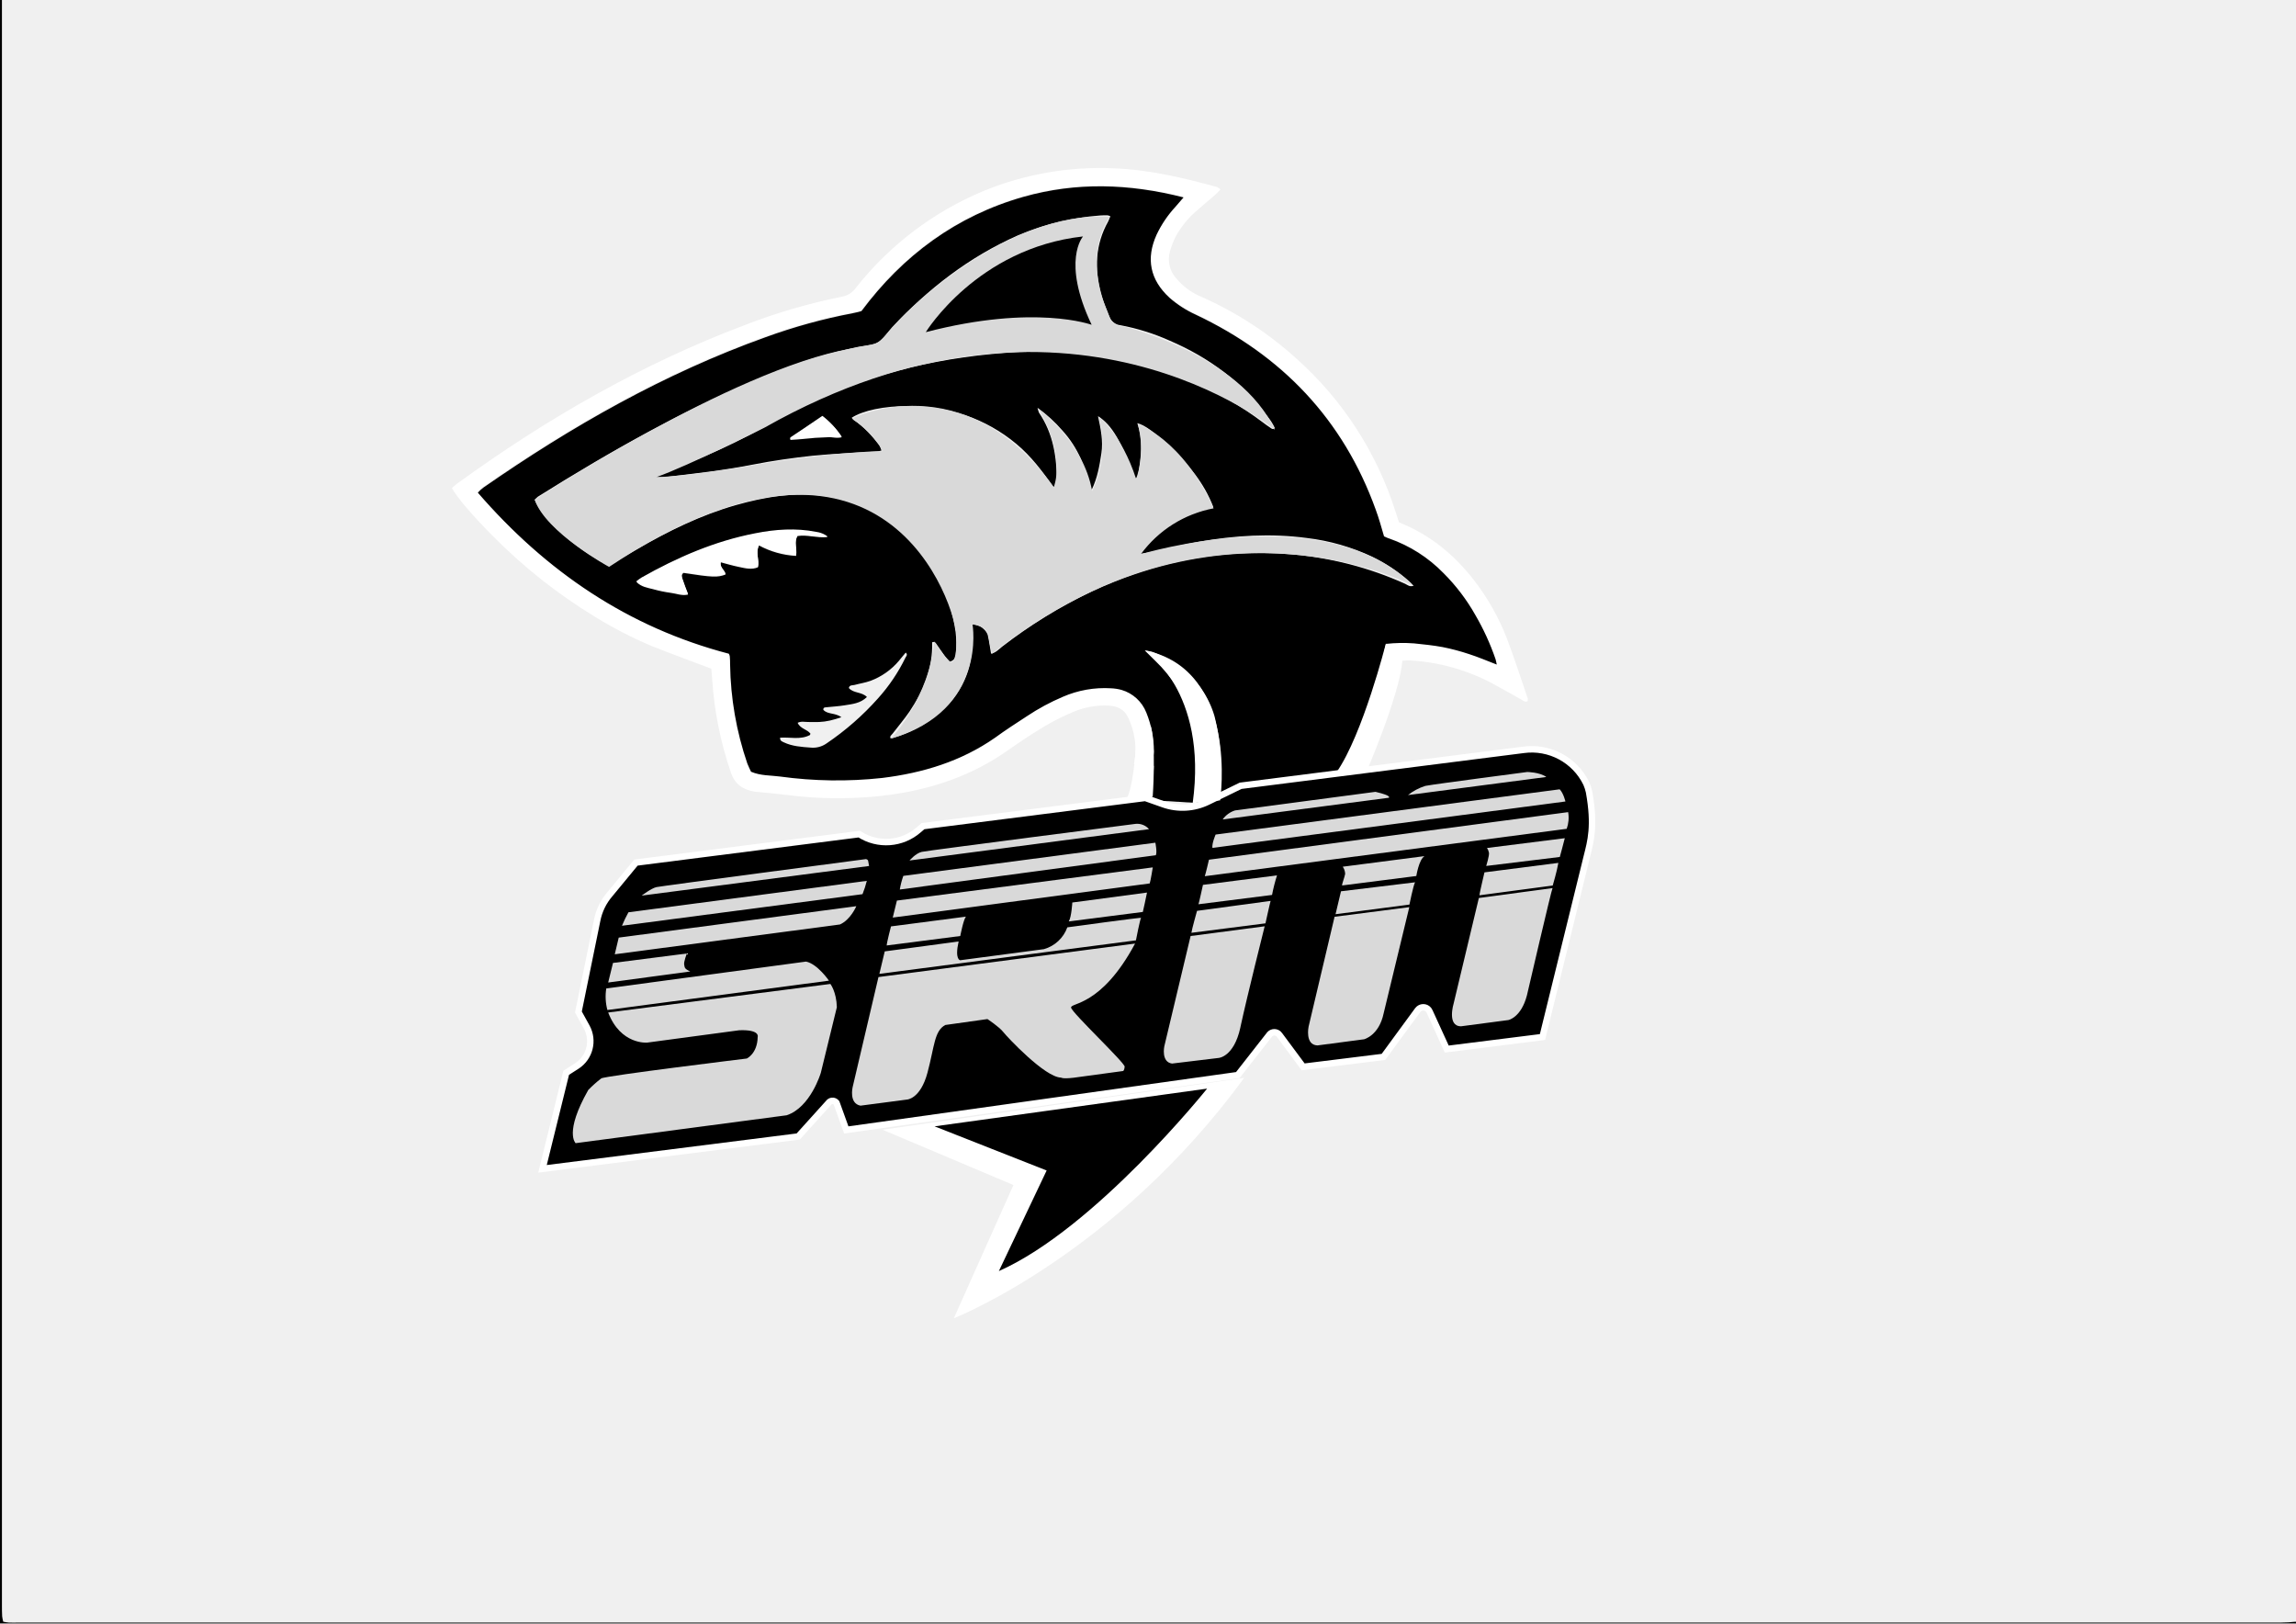
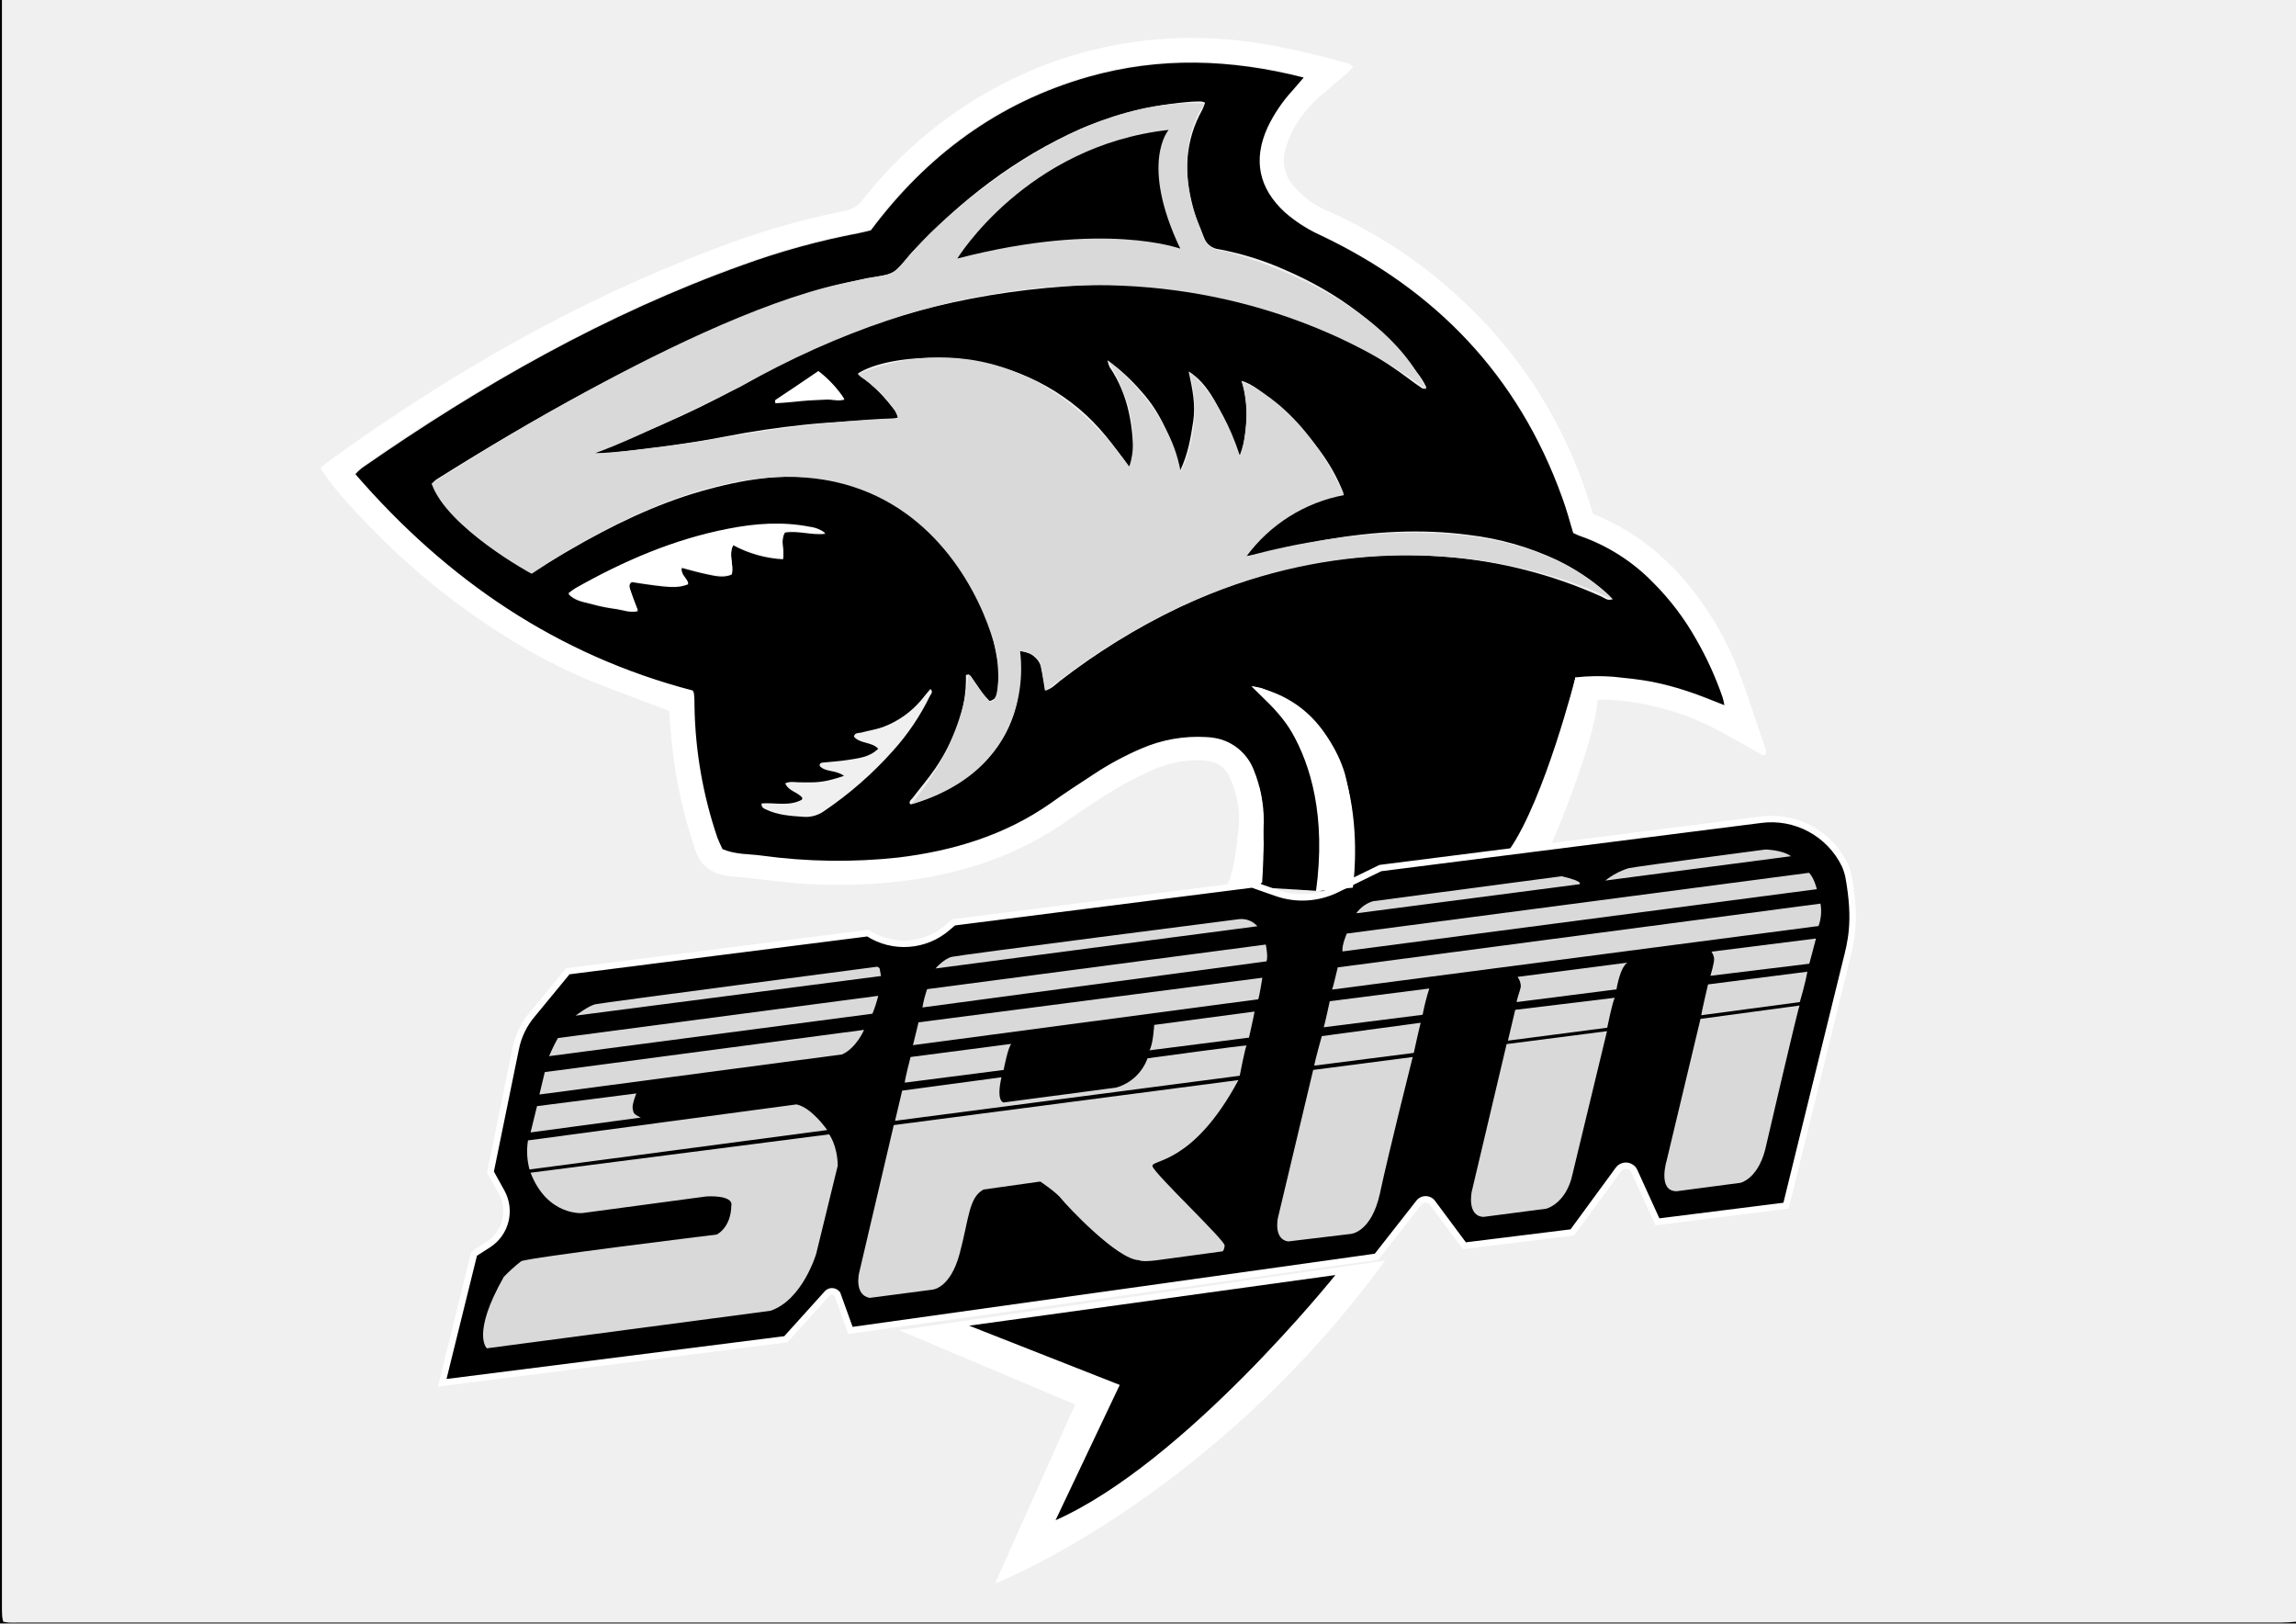
<svg xmlns="http://www.w3.org/2000/svg" id="图层_1" data-name="图层 1" viewBox="0 0 1065.84 753.54">
  <defs>
    <style>.cls-1{fill:#fff;}.cls-2{fill:none;}.cls-3{fill:#d9d9d9;}.cls-4{stroke:#fff;stroke-miterlimit:10;stroke-width:3px;}</style>
  </defs>
  <g id="背景填充">
-     <polygon points="535.59 355.78 534.62 371.41 556.65 372.75 555.75 349.08 535.59 355.78" />
-     <polygon points="565.5 345.81 565.13 370.52 623.55 359.13 631.07 341.86 565.5 345.81" />
+     <polygon points="586.6 390.9 585.3 411.9 614.9 413.7 613.7 381.9 586.6 390.9" />
+     <polygon points="626.8 377.5 626.3 410.7 704.8 395.4 714.9 372.2 626.8 377.5" />
  </g>
-   <path d="M-196.32-74.27v745c0,1.7,0,3.4.1,5.2a18.43,18.43,0,0,0,.5,2.5,23.36,23.36,0,0,0,2.6.4c1.6.1,3.1,0,4.7,0H861.78c2.3,0,4.6-.2,6.8-.4,0,.3.1.7,0,.8s-.5,0-.8,0h-1065V-74.27Z" transform="translate(197.22 74.27)" />
-   <path class="cls-1" d="M329.21,280.47a34.23,34.23,0,0,0-2.75-21.73c-1.64-3.73-5-5.29-9-5.51a37.26,37.26,0,0,0-15.85,2.68,104.27,104.27,0,0,0-13.92,6.92c-5.73,3.42-11.31,7.14-16.82,11-16.59,11.76-35.2,18.16-55.29,20.84a184.24,184.24,0,0,1-47.85,0c-4.1-.52-8.11-.89-12.21-1.26-.89-.08-1.86-.15-2.75-.3-5.36-1-9-3.57-10.79-9.08a166.49,166.49,0,0,1-8.56-42.5c-.08-1.86-.3-3.64-.45-5.43-9.37-3.57-18.68-6.92-27.76-10.57A193.11,193.11,0,0,1,78.49,211.7a247.3,247.3,0,0,1-24.26-16.89,249.2,249.2,0,0,1-22.48-20.1c-9.6-9.6-16.74-18-19.2-22.47,1-.74,1.86-1.71,2.9-2.38,41.31-29.92,85.14-55.15,133-73.23a275.12,275.12,0,0,1,45.47-13.25,10,10,0,0,0,6.25-4.17,147.87,147.87,0,0,1,59.47-44.95,142.48,142.48,0,0,1,60-10.41c16.52.59,32.37,4.39,48.15,8.7a5.91,5.91,0,0,1,1.56,1.12c-1,1-1.78,1.93-2.75,2.75-2.68,2.31-5.43,4.54-8,6.85a42.58,42.58,0,0,0-9.9,12,35.62,35.62,0,0,0-2.83,7.22A13.26,13.26,0,0,0,348.86,55a30.44,30.44,0,0,0,11.61,8.49A164.78,164.78,0,0,1,404.3,91.89a159.91,159.91,0,0,1,46.44,71.74c.44,1.41.89,2.82,1.49,4.54,14.36,5.73,25.6,15,34.75,26.79a108,108,0,0,1,15.33,27.09c3.5,9.22,6.48,18.6,9.68,27.9a3.18,3.18,0,0,1-.08,1.19c-1.12.67-2-.22-2.83-.67-4.54-2.53-9.08-5.13-13.62-7.59a92.83,92.83,0,0,0-38.4-10.64c-1.11,0-2.23.08-3.35.15-1.48,5.81-2.75,11.39-4.39,16.89-1.63,5.29-5.43,15.19-7.44,21m-84.39,2A56,56,0,0,0,355,257.47a62.32,62.32,0,0,0-16-25.15l-5.06-5a27.14,27.14,0,0,1,3.57.67,58.06,58.06,0,0,1,13.1,7.29,42.77,42.77,0,0,1,15.78,22.33,43.21,43.21,0,0,1,1.79,13.77m77-43.91c.22-1.12.45-2.23.74-3.28a76.65,76.65,0,0,1,13-.22,130.58,130.58,0,0,1,13.24,1.71A100.84,100.84,0,0,1,484.6,229c4.17,1.26,8.18,3.05,12.8,4.83-.3-1.26-.37-1.93-.6-2.6A117.67,117.67,0,0,0,487.58,211a89.88,89.88,0,0,0-14.81-19.5,65.67,65.67,0,0,0-25.16-16.08,21.36,21.36,0,0,1-2.38-1c-1.26-4.31-2.53-8.41-3.87-12.43C426.25,120,397.75,90.4,357.79,71.42a49.59,49.59,0,0,1-12.13-7.81c-9.08-8.34-11.09-18.16-6-29.33a50.09,50.09,0,0,1,8.71-12.87c1-1.19,2.15-2.46,3.79-4.39-25.38-6.48-49.86-7.15-74.2-.3-31.4,8.86-56.18,27.31-75.46,53.06-1.56.37-2.83.75-4.09,1A262.84,262.84,0,0,0,158,81.84c-47.11,16.89-90.12,41.38-131,69.8-.89.75-1.79,1.57-2.61,2.39,31.71,36.54,69.81,62.51,116.55,74.71a3.35,3.35,0,0,1,.44,1.19c.08,1.27.15,2.61.15,3.87a148.08,148.08,0,0,0,8,45.92c.52,1.27,1,2.53,1.71,3.8,4.54,1.93,9.08,1.63,13.47,2.23a186.51,186.51,0,0,0,47.33.67c18.9-2.31,36.69-7.67,52.47-18.68,4.91-3.42,9.82-6.7,14.81-9.9A93,93,0,0,1,296,248.76a48.72,48.72,0,0,1,22.32-3.94,26.93,26.93,0,0,1,4.92.74,17.48,17.48,0,0,1,11.53,10.72,46.17,46.17,0,0,1,3.5,17.93m-146.91,32,121.83,77.84" transform="translate(197.22 74.27)" />
-   <path id="需改" d="M338.59,281.81c-1.27-2-.15-5.51-.15-7.37a47.5,47.5,0,0,0-3.5-17.94,17.73,17.73,0,0,0-11.54-10.56,22.46,22.46,0,0,0-4.91-.75,48.6,48.6,0,0,0-22.32,3.95,102,102,0,0,0-16.67,9c-5,3.27-10,6.47-14.81,10-15.78,11-33.57,16.37-52.47,18.68a193.73,193.73,0,0,1-47.33-.67c-4.39-.59-8.93-.3-13.47-2.23-.6-1.27-1.19-2.53-1.71-3.8a148.65,148.65,0,0,1-8-45.91,35.66,35.66,0,0,0-.14-3.87,3.42,3.42,0,0,0-.45-1.19C94.34,216.91,56.24,190.94,24.61,154.4a15.76,15.76,0,0,1,2.6-2.38c40.93-28.43,83.95-52.92,131.06-69.81A259.22,259.22,0,0,1,198.6,71.12c1.27-.22,2.53-.59,4.09-1,19.2-25.75,44-44.2,75.32-53.06,24.33-6.84,48.82-6.17,74.19.3-1.63,1.94-2.67,3.13-3.79,4.39a51.64,51.64,0,0,0-8.71,12.88c-5.06,11.16-3.05,21,6,29.32a49.78,49.78,0,0,0,12.13,7.81c40,18.9,68.47,48.6,83.57,90.5,1.49,4,2.61,8.11,3.87,12.42.75.3,1.49.75,2.39,1a65.12,65.12,0,0,1,25.22,16.07,89.73,89.73,0,0,1,14.81,19.5A114.5,114.5,0,0,1,497,231.57c.23.67.3,1.27.6,2.61-4.62-1.79-8.63-3.5-12.8-4.84a100.84,100.84,0,0,0-12.36-3.28c-4.39-.81-8.85-1.26-13.24-1.71a70.05,70.05,0,0,0-13,.23,27,27,0,0,0-.74,3.27c-1.27,12.88-13,41-18.46,52.77m-55-.6c-1.86.37-2.61.07-2.53-1.27a96.81,96.81,0,0,0-2.91-20.68,42.91,42.91,0,0,0-15.7-22.48,52.46,52.46,0,0,0-13.1-7.29,29.86,29.86,0,0,0-3.57-.67l5.06,5a62.53,62.53,0,0,1,16,25.16,55.05,55.05,0,0,1,2.46,14.81c.07,1.63-.15,6.7-.3,8.56M85.48,188.41c4.47-2.68,8.71-5.36,13.1-7.82,14.51-8.41,29.55-15.77,45.69-20.39C158,156.33,171.81,154,186.1,156c14.88,2.08,27.76,8.11,38.33,18.75a79,79,0,0,1,21.95,44.21,49.68,49.68,0,0,1,.15,10,3.58,3.58,0,0,1-2.9,3.87c-.67-.74-1.42-1.49-2.09-2.3-1.26-1.79-2.53-3.73-3.79-5.51-.52-.67-.82-1.71-2.24-1.19.3,12-4,22.47-10.56,32.22-2.39,3.5-5.21,6.77-7.82,10.2-.52.67-1.49,1.19-.89,2.23a56.94,56.94,0,0,0,24.11-13.25,40.85,40.85,0,0,0,13.1-24,103.74,103.74,0,0,0,.52-11.68c0-1.27.07-2.46.15-4.1a13.15,13.15,0,0,1,3,.75,6.81,6.81,0,0,1,2.3,1.49,6.63,6.63,0,0,1,1.86,2.67c.67,2.83,1.05,5.66,1.57,8.79,2.15-.45,3.57-2,5.13-3.28a230.26,230.26,0,0,1,41.23-25.45c29.32-14,60.21-20.09,92.65-17.41a160.69,160.69,0,0,1,53.21,13.69c1.12.52,2.09,1.56,3.87.89a24.56,24.56,0,0,0-2.45-2.45,75.2,75.2,0,0,0-16.67-11,98.61,98.61,0,0,0-30.44-8.71c-16.74-2.23-33.41-1.19-50,1.72-7.67,1.41-15.26,3.27-22.85,4.91-1.19.22-2.38.37-4.54.74,1.57-2.08,2.46-3.42,3.57-4.61a55,55,0,0,1,24.86-15.41L366,161c-4.31-11.16-11.53-19.79-19.79-27.61-7.52-7.14-12.06-10.42-15.48-11.24,2.83,8,1.71,15.86.44,23.74-.14.82-.22,1.86-1.56,1.86-6.18-17.11-10.72-24.85-17.12-28.87,1.27,5.88,2.46,11.46,1.57,17.27s-1.79,11.31-4.54,17c-1.79-5.21-3.2-10-5.06-14.59a48.62,48.62,0,0,0-8.49-13A67.21,67.21,0,0,0,284.41,115a12.61,12.61,0,0,0,.67,2.23c6.7,9.83,8.33,20.91,8.26,32.45,0,.89.07,1.93-1.64,2.08-4.91-7.22-10.27-14.29-17.12-20a74.58,74.58,0,0,0-23.66-13.32,83.73,83.73,0,0,0-26.35-4.24c-11.23-.07-21.35,2.08-26.42,5.43a4.91,4.91,0,0,0,1,1.12c4.76,3,8.41,7.29,11.83,11.68a9.68,9.68,0,0,1,1,2.39,9.66,9.66,0,0,1-2,.44c-10.05.67-20.1,1-30.07,2-9.23,1-18.45,2.31-27.53,4.09-13.55,2.68-27.17,4.17-40.86,5.81-1.49.07-2.9.07-4.39,0,.3-1.56,1.49-1.49,2.23-1.71a309.85,309.85,0,0,0,54.18-24.86c4-2.31,8-4.61,12.28-6.62,31.78-15.26,65.41-23.15,100.54-24.86a189.75,189.75,0,0,1,49.34,4.24c23,5,44.21,14.07,63.11,28.28,1.19.9,2.38,1.79,3.65,2.61.52.37,1.11,1,2.15.22a25.8,25.8,0,0,0-3.49-5.51C379.37,103,364,91.66,345.8,83.85A101.51,101.51,0,0,0,323,76.7a6.18,6.18,0,0,1-5.29-4.24c-1.26-3.5-2.9-6.85-3.87-10.42-3.05-11.53-2.6-22.84,3.35-33.49a13.78,13.78,0,0,0,1-2.53,8.94,8.94,0,0,0-1.26-.37c-1.12,0-2.24,0-3.35.08A120.72,120.72,0,0,0,275.25,35c-22.62,10-41.6,24.78-58.34,42.64C214.75,80,213,83,210.43,84.52s-6,1.56-9.08,2.16a224.56,224.56,0,0,0-42,13.09c-37.51,15.33-72.63,35-106.87,56.49A13.18,13.18,0,0,0,51,157.67C54.9,167.12,69.33,180,85.48,188.41ZM187,175a10.77,10.77,0,0,0-5.36-2.08c-9.45-1.86-18.9-1.19-28.28.67-18.82,3.65-36.16,11.16-52.76,20.54a25.66,25.66,0,0,0-2.38,1.71c2.23,2.31,5.06,2.68,7.66,3.35a62,62,0,0,0,8.19,1.71c2.6.3,5.21,1.49,8.11.82-1-2.61-1.86-4.76-2.6-7.07-.3-1-.75-2.16.52-3,13.47,2.09,15.78,2.16,19.5.75-.45-1.94-2.83-3.05-2.24-5.66,2.83.75,5.59,1.56,8.49,2.16s5.8,1.41,8.78.15c.82-3.28-1.27-6.7.52-10.12a40.77,40.77,0,0,0,17.19,4.83c.52-3.2-1.12-6.25.67-9.22C177.54,173.82,182.08,175.53,187,175Zm-22.1,93.1c-.08,1.57,1,1.79,1.71,2.16,3.87,1.86,8.26,2.16,12.5,2.46a10.89,10.89,0,0,0,7.37-1.94,127.82,127.82,0,0,0,23.89-20.91A81.45,81.45,0,0,0,223.09,231c.29-.6,1.26-1.42.14-2.38-1.11,1.26-2.15,2.6-3.2,3.87a31.84,31.84,0,0,1-13.09,9.22c-2.46.9-5.06,1.27-7.52,1.94-.89.22-2.31-.08-2.6,1.41,2.15,2.53,6,1.71,8.4,4.17-3.05,3-6.77,3.27-10.41,3.87-2.76.45-5.51.59-8.34.89-.59.08-1.56-.07-1.49,1.19,2,2.24,5.44,1.27,8.41,3.43a54.16,54.16,0,0,1-5.36,1.56,28.29,28.29,0,0,1-5,.67c-1.71.07-3.35,0-5.06,0s-3.2-.45-4.91.37c1.26,2.83,4.46,3,5.95,5.06-.15.23-.15.52-.22.6-4.47,2.38-9.31.89-13.92,1.26Zm19.72-149.06c-5,3.35-9.9,6.7-14.81,10-.07.08,0,.37-.15.89,2-.14,3.87-.22,5.88-.44s3.72-.37,5.58-.52,4.1-.15,6.11-.3,3.86.67,6.32,0a37.69,37.69,0,0,0-8.93-9.6Z" transform="translate(197.22 74.27)" />
-   <path class="cls-1" d="M186.92,174.71c-4.91.6-9.45-1.11-13.92-.52-1.79,3.06-.07,6-.67,9.23a41.83,41.83,0,0,1-17.19-4.84c-1.79,3.43.22,6.78-.52,10.13-2.9,1.26-5.88.37-8.78-.15s-5.66-1.42-8.49-2.16c-.59,2.6,1.79,3.72,2.24,5.65-3.72,1.42-6,1.27-19.5-.74-1.27.74-.9,2-.52,3,.74,2.3,1.63,4.54,2.6,7.07-2.9.74-5.51-.52-8.11-.82a62,62,0,0,1-8.19-1.71c-2.6-.67-5.43-1-7.66-3.35a25.66,25.66,0,0,1,2.38-1.71c16.6-9.38,33.94-16.9,52.76-20.54,9.38-1.86,18.83-2.53,28.28-.67A11,11,0,0,1,186.92,174.71Z" transform="translate(197.22 74.27)" />
-   <path class="cls-2" d="M164.81,267.89c4.62-.37,9.46,1,13.92-1.12.15,0,.15-.29.22-.59-1.41-2.09-4.61-2.16-5.95-5.06,1.71-.82,3.35-.3,4.91-.38s3.35.08,5.06,0a28.45,28.45,0,0,0,5-.66c1.56-.38,3.12-.9,5.36-1.57-3-2.16-6.4-1.19-8.41-3.42,0-1.27.89-1.12,1.49-1.19,2.75-.37,5.58-.45,8.33-.89,3.65-.6,7.37-1,10.42-3.87-2.38-2.46-6.25-1.64-8.41-4.17.22-1.49,1.64-1.12,2.53-1.42,2.53-.67,5.06-1.11,7.52-1.93a31.24,31.24,0,0,0,13.1-9.23l3.2-3.87c1.19,1,.14,1.71-.15,2.38a85.36,85.36,0,0,1-12.73,18.91,128.19,128.19,0,0,1-23.89,20.91,10.37,10.37,0,0,1-7.37,1.93c-4.24-.37-8.55-.67-12.5-2.45C165.71,269.68,164.74,269.45,164.81,267.89Z" transform="translate(197.22 74.27)" />
-   <path class="cls-1" d="M184.54,118.75a39.36,39.36,0,0,1,8.93,9.6c-2.46.67-4.39-.15-6.33,0s-4.09.15-6.1.3-3.72.37-5.58.52l-5.88.45c.07-.52,0-.82.15-.9C174.64,125.45,179.55,122.17,184.54,118.75Z" transform="translate(197.22 74.27)" />
-   <path id="_1-内部需改" data-name=" 1-内部需改" class="cls-3" d="M51,157.67s91.46-60.28,146.54-70.1c0,0,7.59-1.49,10.79-2.09s4.24-3.12,13.09-12.5c0,0,47.86-49.86,96.68-46.58,0,0-14.14,16.37.44,48.07a7.92,7.92,0,0,0,6.11,2.83s53.8,13,69.95,47.93c0,0-96.23-80.6-236.95-1,0,0-35.13,17.64-50.31,23,0,0,15.4-.37,46.14-5.73s55.66-6.48,58.79-6.33c0,0-1-5.58-13.92-15.25,0,0,51.87-26,93.62,31.85,0,0,6-14.07-7.21-36.39,0,0,21.06,15.33,25,38.32a49.79,49.79,0,0,0,3.05-34.53s10.42,7.59,17.34,28.73c0,0,4.69-10.57.82-25.38,0,0,20.69,6.92,35.2,39.15a54.36,54.36,0,0,0-33.79,21.28s85.81-26.27,126.74,14.81c0,0-92.87-50.23-195.87,31.41a84.2,84.2,0,0,1-1.71-8.79s-.75-4.16-7.3-4.83c0,0,7.07,39.89-37.73,53,0,0,18-19.72,19.87-45.09,0,0,6.48,9.3,7.82,9.6,0,0,2.82,1,2.6-12.06s-32.15-118-161.27-32.15C85.48,188.85,56.09,172.78,51,157.67Z" transform="translate(197.22 74.27)" />
-   <path id="鱼鳍需改" d="M232.54,79.9s23.89-39,73-44.43c0,0-10.12,11.32,4,41C309.56,76.55,283.44,66.66,232.54,79.9Z" transform="translate(197.22 74.27)" />
+   <path d="M-147.9-17.6v745c0,1.7,0,3.4.1,5.2a18.43,18.43,0,0,0,.5,2.5,23.36,23.36,0,0,0,2.6.4c1.6.1,3.1,0,4.7,0H910.2c2.3,0,4.6-.2,6.8-.4,0,.3.1.7,0,.8s-.5,0-.8,0h-1065V-17.6Z" transform="translate(148.8 17.6)" />
+   <path class="cls-1" d="M425.5,371.9a46,46,0,0,0-3.7-29.2c-2.2-5-6.7-7.1-12.1-7.4a50.13,50.13,0,0,0-21.3,3.6,141.56,141.56,0,0,0-18.7,9.3c-7.7,4.6-15.2,9.6-22.6,14.8-22.3,15.8-47.3,24.4-74.3,28a247.15,247.15,0,0,1-64.3,0c-5.5-.7-10.9-1.2-16.4-1.7-1.2-.1-2.5-.2-3.7-.4-7.2-1.3-12.1-4.8-14.5-12.2a223.6,223.6,0,0,1-11.5-57.1c-.1-2.5-.4-4.9-.6-7.3-12.6-4.8-25.1-9.3-37.3-14.2a259.75,259.75,0,0,1-35.9-18.6A333,333,0,0,1,56,256.8a336.36,336.36,0,0,1-30.2-27C12.9,216.9,3.3,205.6,0,199.6c1.3-1,2.5-2.3,3.9-3.2C59.4,156.2,118.3,122.3,182.6,98a368.74,368.74,0,0,1,61.1-17.8,13.52,13.52,0,0,0,8.4-5.6A198.53,198.53,0,0,1,332,14.2,191.45,191.45,0,0,1,412.6.2c22.2.8,43.5,5.9,64.7,11.7a8,8,0,0,1,2.1,1.5c-1.3,1.3-2.4,2.6-3.7,3.7-3.6,3.1-7.3,6.1-10.8,9.2a57.24,57.24,0,0,0-13.3,16.1,47.67,47.67,0,0,0-3.8,9.7,17.83,17.83,0,0,0,4.1,16.8,41,41,0,0,0,15.6,11.4,221.55,221.55,0,0,1,58.9,38.2,214.91,214.91,0,0,1,62.4,96.4c.6,1.9,1.2,3.8,2,6.1,19.3,7.7,34.4,20.1,46.7,36a145.41,145.41,0,0,1,20.6,36.4c4.7,12.4,8.7,25,13,37.5a4.33,4.33,0,0,1-.1,1.6c-1.5.9-2.7-.3-3.8-.9-6.1-3.4-12.2-6.9-18.3-10.2a124.58,124.58,0,0,0-51.6-14.3c-1.5,0-3,.1-4.5.2-2,7.8-3.7,15.3-5.9,22.7-2.2,7.1-7.3,20.4-10,28.2m-113.4,2.7a75.34,75.34,0,0,0-3.3-19.9,83.94,83.94,0,0,0-21.5-33.8l-6.8-6.7a37,37,0,0,1,4.8.9,77.69,77.69,0,0,1,17.6,9.8,57.72,57.72,0,0,1,23.6,48.5m103.5-59c.3-1.5.6-3,1-4.4a102.32,102.32,0,0,1,17.5-.3,176.76,176.76,0,0,1,17.8,2.3,135.2,135.2,0,0,1,16.6,4.4c5.6,1.7,11,4.1,17.2,6.5-.4-1.7-.5-2.6-.8-3.5a158.9,158.9,0,0,0-12.4-27.2,120.84,120.84,0,0,0-19.9-26.2,88.24,88.24,0,0,0-33.8-21.6,30.9,30.9,0,0,1-3.2-1.4c-1.7-5.8-3.4-11.3-5.2-16.7C555.9,156.3,517.6,116.5,463.9,91a66.78,66.78,0,0,1-16.3-10.5c-12.2-11.2-14.9-24.4-8.1-39.4a67.62,67.62,0,0,1,11.7-17.3c1.4-1.6,2.9-3.3,5.1-5.9-34.1-8.7-67-9.6-99.7-.4-42.2,11.9-75.5,36.7-101.4,71.3-2.1.5-3.8,1-5.5,1.3A353.77,353.77,0,0,0,195.5,105c-63.3,22.7-121.1,55.6-176.1,93.8-1.2,1-2.4,2.1-3.5,3.2,42.6,49.1,93.8,84,156.6,100.4a4.42,4.42,0,0,1,.6,1.6c.1,1.7.2,3.5.2,5.2a199.11,199.11,0,0,0,10.8,61.7c.7,1.7,1.4,3.4,2.3,5.1,6.1,2.6,12.2,2.2,18.1,3a250.71,250.71,0,0,0,63.6.9c25.4-3.1,49.3-10.3,70.5-25.1,6.6-4.6,13.2-9,19.9-13.3a124.41,124.41,0,0,1,22.4-12.2,65.55,65.55,0,0,1,30-5.3,36.26,36.26,0,0,1,6.6,1A23.46,23.46,0,0,1,433,339.4a62,62,0,0,1,4.7,24.1m-197.4,43L404,511.1" transform="translate(148.8 17.6)" />
+   <path id="需改" d="M438.1,373.7c-1.7-2.7-.2-7.4-.2-9.9a63.86,63.86,0,0,0-4.7-24.1,23.84,23.84,0,0,0-15.5-14.2,30.14,30.14,0,0,0-6.6-1,65.55,65.55,0,0,0-30,5.3,138.4,138.4,0,0,0-22.4,12.1c-6.7,4.4-13.4,8.7-19.9,13.4-21.2,14.8-45.1,22-70.5,25.1a260.34,260.34,0,0,1-63.6-.9c-5.9-.8-12-.4-18.1-3-.8-1.7-1.6-3.4-2.3-5.1a199.51,199.51,0,0,1-10.7-61.7,45.2,45.2,0,0,0-.2-5.2,4.42,4.42,0,0,0-.6-1.6C109.9,286.5,58.7,251.6,16.2,202.5a21.1,21.1,0,0,1,3.5-3.2c55-38.2,112.8-71.1,176.1-93.8A347.61,347.61,0,0,1,250,90.6c1.7-.3,3.4-.8,5.5-1.3C281.3,54.7,314.6,29.9,356.7,18c32.7-9.2,65.6-8.3,99.7.4-2.2,2.6-3.6,4.2-5.1,5.9a69.39,69.39,0,0,0-11.7,17.3c-6.8,15-4.1,28.2,8.1,39.4A66.78,66.78,0,0,0,464,91.5c53.7,25.4,92,65.3,112.3,121.6,2,5.4,3.5,10.9,5.2,16.7,1,.4,2,1,3.2,1.4a87.44,87.44,0,0,1,33.9,21.6A120.84,120.84,0,0,1,638.5,279a154.84,154.84,0,0,1,12.4,27.2c.3.9.4,1.7.8,3.5-6.2-2.4-11.6-4.7-17.2-6.5a135.2,135.2,0,0,0-16.6-4.4c-5.9-1.1-11.9-1.7-17.8-2.3a93.05,93.05,0,0,0-17.5.3,34.83,34.83,0,0,0-1,4.4c-1.7,17.3-17.5,55.1-24.8,70.9m-73.9-.8c-2.5.5-3.5.1-3.4-1.7a130.27,130.27,0,0,0-3.9-27.8,57.75,57.75,0,0,0-21.1-30.2,70.7,70.7,0,0,0-17.6-9.8,40.48,40.48,0,0,0-4.8-.9l6.8,6.7a83.94,83.94,0,0,1,21.5,33.8,74,74,0,0,1,3.3,19.9c.1,2.2-.2,9-.4,11.5M98,248.2c6-3.6,11.7-7.2,17.6-10.5,19.5-11.3,39.7-21.2,61.4-27.4,18.4-5.2,37-8.4,56.2-5.7,20,2.8,37.3,10.9,51.5,25.2a106.08,106.08,0,0,1,29.5,59.4,66.8,66.8,0,0,1,.2,13.4,4.82,4.82,0,0,1-3.9,5.2c-.9-1-1.9-2-2.8-3.1-1.7-2.4-3.4-5-5.1-7.4-.7-.9-1.1-2.3-3-1.6.4,16.1-5.4,30.2-14.2,43.3-3.2,4.7-7,9.1-10.5,13.7-.7.9-2,1.6-1.2,3a76.53,76.53,0,0,0,32.4-17.8,54.94,54.94,0,0,0,17.6-32.2,137.46,137.46,0,0,0,.7-15.7c0-1.7.1-3.3.2-5.5a18,18,0,0,1,4,1,9.19,9.19,0,0,1,3.1,2,9,9,0,0,1,2.5,3.6c.9,3.8,1.4,7.6,2.1,11.8,2.9-.6,4.8-2.7,6.9-4.4a309.41,309.41,0,0,1,55.4-34.2c39.4-18.8,80.9-27,124.5-23.4a216.24,216.24,0,0,1,71.5,18.4c1.5.7,2.8,2.1,5.2,1.2a34.15,34.15,0,0,0-3.3-3.3,101.18,101.18,0,0,0-22.4-14.8,132.34,132.34,0,0,0-40.9-11.7c-22.5-3-44.9-1.6-67.2,2.3-10.3,1.9-20.5,4.4-30.7,6.6-1.6.3-3.2.5-6.1,1a77.57,77.57,0,0,1,4.8-6.2,73.8,73.8,0,0,1,33.4-20.7l7.5-2.3c-5.8-15-15.5-26.6-26.6-37.1-10.1-9.6-16.2-14-20.8-15.1,3.8,10.7,2.3,21.3.6,31.9-.2,1.1-.3,2.5-2.1,2.5-8.3-23-14.4-33.4-23-38.8,1.7,7.9,3.3,15.4,2.1,23.2s-2.4,15.2-6.1,22.9c-2.4-7-4.3-13.4-6.8-19.6a65.13,65.13,0,0,0-11.4-17.5,90.79,90.79,0,0,0-15.5-14.2,17.1,17.1,0,0,0,.9,3c9,13.2,11.2,28.1,11.1,43.6,0,1.2.1,2.6-2.2,2.8-6.6-9.7-13.8-19.2-23-26.9a100,100,0,0,0-31.8-17.9,112.12,112.12,0,0,0-35.4-5.7c-15.1-.1-28.7,2.8-35.5,7.3a6.73,6.73,0,0,0,1.4,1.5c6.4,4.1,11.3,9.8,15.9,15.7a12.66,12.66,0,0,1,1.3,3.2,13.1,13.1,0,0,1-2.7.6c-13.5.9-27,1.3-40.4,2.7-12.4,1.3-24.8,3.1-37,5.5-18.2,3.6-36.5,5.6-54.9,7.8a58.05,58.05,0,0,1-5.9,0c.4-2.1,2-2,3-2.3a416.4,416.4,0,0,0,72.8-33.4c5.4-3.1,10.8-6.2,16.5-8.9,42.7-20.5,87.9-31.1,135.1-33.4a254.64,254.64,0,0,1,66.3,5.7c30.9,6.7,59.4,18.9,84.8,38,1.6,1.2,3.2,2.4,4.9,3.5.7.5,1.5,1.4,2.9.3a34.21,34.21,0,0,0-4.7-7.4c-15.8-21.5-36.5-36.7-60.9-47.2a136.82,136.82,0,0,0-30.7-9.6,8.31,8.31,0,0,1-7.1-5.7c-1.7-4.7-3.9-9.2-5.2-14-4.1-15.5-3.5-30.7,4.5-45a19.89,19.89,0,0,0,1.3-3.4,10.93,10.93,0,0,0-1.7-.5c-1.5,0-3,0-4.5.1A162.67,162.67,0,0,0,353,42.1c-30.4,13.5-55.9,33.3-78.4,57.3-2.9,3.1-5.2,7.2-8.7,9.2s-8.1,2.1-12.2,2.9a302.19,302.19,0,0,0-56.4,17.6c-50.4,20.6-97.6,47-143.6,75.9a18,18,0,0,0-2,1.9C56.9,219.6,76.3,236.9,98,248.2Zm136.4-18a14.54,14.54,0,0,0-7.2-2.8c-12.7-2.5-25.4-1.6-38,.9-25.3,4.9-48.6,15-70.9,27.6a37.12,37.12,0,0,0-3.2,2.3c3,3.1,6.8,3.6,10.3,4.5a82.66,82.66,0,0,0,11,2.3c3.5.4,7,2,10.9,1.1-1.3-3.5-2.5-6.4-3.5-9.5-.4-1.3-1-2.9.7-4,18.1,2.8,21.2,2.9,26.2,1-.6-2.6-3.8-4.1-3-7.6,3.8,1,7.5,2.1,11.4,2.9s7.8,1.9,11.8.2c1.1-4.4-1.7-9,.7-13.6a54.83,54.83,0,0,0,23.1,6.5c.7-4.3-1.5-8.4.9-12.4C221.7,228.6,227.8,230.9,234.4,230.2ZM204.7,355.3c-.1,2.1,1.3,2.4,2.3,2.9,5.2,2.5,11.1,2.9,16.8,3.3a14.58,14.58,0,0,0,9.9-2.6,171.73,171.73,0,0,0,32.1-28.1,108.89,108.89,0,0,0,17.1-25.4c.4-.8,1.7-1.9.2-3.2-1.5,1.7-2.9,3.5-4.3,5.2a42.88,42.88,0,0,1-17.6,12.4c-3.3,1.2-6.8,1.7-10.1,2.6-1.2.3-3.1-.1-3.5,1.9,2.9,3.4,8.1,2.3,11.3,5.6-4.1,4-9.1,4.4-14,5.2-3.7.6-7.4.8-11.2,1.2-.8.1-2.1-.1-2,1.6,2.7,3,7.3,1.7,11.3,4.6a72.69,72.69,0,0,1-7.2,2.1,37.25,37.25,0,0,1-6.7.9c-2.3.1-4.5,0-6.8,0s-4.3-.6-6.6.5c1.7,3.8,6,4,8,6.8-.2.3-.2.7-.3.8-6,3.2-12.5,1.2-18.7,1.7ZM231.2,155c-6.7,4.5-13.3,9-19.9,13.4-.1.1,0,.5-.2,1.2,2.7-.2,5.2-.3,7.9-.6s5-.5,7.5-.7,5.5-.2,8.2-.4,5.2.9,8.5,0a50.69,50.69,0,0,0-12-12.9Z" transform="translate(148.8 17.6)" />
+   <path class="cls-1" d="M234.3,229.8c-6.6.8-12.7-1.5-18.7-.7-2.4,4.1-.1,8.1-.9,12.4a56.33,56.33,0,0,1-23.1-6.5c-2.4,4.6.3,9.1-.7,13.6-3.9,1.7-7.9.5-11.8-.2s-7.6-1.9-11.4-2.9c-.8,3.5,2.4,5,3,7.6-5,1.9-8.1,1.7-26.2-1-1.7,1-1.2,2.7-.7,4,1,3.1,2.2,6.1,3.5,9.5-3.9,1-7.4-.7-10.9-1.1a82.66,82.66,0,0,1-11-2.3c-3.5-.9-7.3-1.3-10.3-4.5a37.12,37.12,0,0,1,3.2-2.3c22.3-12.6,45.6-22.7,70.9-27.6,12.6-2.5,25.3-3.4,38-.9A14.72,14.72,0,0,1,234.3,229.8Z" transform="translate(148.8 17.6)" />
+   <path class="cls-2" d="M204.6,355c6.2-.5,12.7,1.4,18.7-1.5.2,0,.2-.4.3-.8-1.9-2.8-6.2-2.9-8-6.8,2.3-1.1,4.5-.4,6.6-.5s4.5.1,6.8,0a38.5,38.5,0,0,0,6.7-.9c2.1-.5,4.2-1.2,7.2-2.1-4-2.9-8.6-1.6-11.3-4.6,0-1.7,1.2-1.5,2-1.6,3.7-.5,7.5-.6,11.2-1.2,4.9-.8,9.9-1.3,14-5.2-3.2-3.3-8.4-2.2-11.3-5.6.3-2,2.2-1.5,3.4-1.9,3.4-.9,6.8-1.5,10.1-2.6a42,42,0,0,0,17.6-12.4l4.3-5.2c1.6,1.3.2,2.3-.2,3.2a114.34,114.34,0,0,1-17.1,25.4,171.73,171.73,0,0,1-32.1,28.1,13.94,13.94,0,0,1-9.9,2.6c-5.7-.5-11.5-.9-16.8-3.3C205.8,357.4,204.5,357.1,204.6,355Z" transform="translate(148.8 17.6)" />
+   <path class="cls-1" d="M231.1,154.6a52.53,52.53,0,0,1,12,12.9c-3.3.9-5.9-.2-8.5,0s-5.5.2-8.2.4-5,.5-7.5.7-5.2.4-7.9.6c.1-.7,0-1.1.2-1.2C217.8,163.6,224.4,159.2,231.1,154.6Z" transform="translate(148.8 17.6)" />
+   <path id="_1-内部需改" data-name=" 1-内部需改" class="cls-3" d="M51.6,206.9s122.9-81,196.9-94.2c0,0,10.2-2,14.5-2.8s5.7-4.2,17.6-16.8c0,0,64.3-67,129.9-62.6,0,0-19,22,.6,64.6a10.65,10.65,0,0,0,8.2,3.8s72.3,17.5,94,64.4c0,0-129.3-108.3-318.4-1.4,0,0-47.2,23.7-67.6,30.9,0,0,20.7-.5,62-7.7s74.8-8.7,79-8.5c0,0-1.3-7.5-18.7-20.5,0,0,69.7-34.9,125.8,42.8,0,0,8.1-18.9-9.7-48.9,0,0,28.3,20.6,33.6,51.5a67,67,0,0,0,4.1-46.4s14,10.2,23.3,38.6c0,0,6.3-14.2,1.1-34.1,0,0,27.8,9.3,47.3,52.6a73,73,0,0,0-45.4,28.6S545,205.5,600,260.7c0,0-124.8-67.5-263.2,42.2a117.08,117.08,0,0,1-2.3-11.8s-1-5.6-9.8-6.5c0,0,9.5,53.6-50.7,71.2,0,0,24.2-26.5,26.7-60.6,0,0,8.7,12.5,10.5,12.9,0,0,3.8,1.4,3.5-16.2S271.5,133.3,98,248.7C98,248.8,58.5,227.2,51.6,206.9Z" transform="translate(148.8 17.6)" />
+   <path id="鱼鳍需改" d="M295.6,102.4S327.7,50,393.7,42.7c0,0-13.6,15.2,5.4,55.1C399.1,97.9,364,84.6,295.6,102.4Z" transform="translate(148.8 17.6)" />
  <g id="SRM">
-     <path id="SRM背景需改" class="cls-4" d="M80,352.88l-8.71,42.57,3.87,7a13.71,13.71,0,0,1-4.54,18l-5,3.2-11,44.58,118.7-15,14.44-16a2.28,2.28,0,0,1,3.27.29l.07.08,4.54,12.57,181.74-25.45,14.88-19a2.93,2.93,0,0,1,4.17,0,1.5,1.5,0,0,1,.3.37l11,14.81L445,416.28l15.92-21.73a3.21,3.21,0,0,1,4.47-.67,3,3,0,0,1,1,1.27l8,17.49,44.43-5.58,20.62-83.88c1.71-6.84,3.87-14.06,1-29.91a20.87,20.87,0,0,0-1.26-3.87A28.18,28.18,0,0,0,510,273.77L378.7,290.44l-15.26,7.44a26.9,26.9,0,0,1-20.54,1.19l-8.48-3-103.15,13.1-2,1.71a22.94,22.94,0,0,1-27.61,2h0L98,326.09,85.85,340.82A26.15,26.15,0,0,0,80,352.88Z" transform="translate(197.22 74.27)" />
+     <path id="SRM背景需改" class="cls-4" d="M90.6,469.2,78.9,526.4l5.2,9.4A18.41,18.41,0,0,1,78,560l-6.7,4.3L56.5,624.2,216,604l19.4-21.5a3.06,3.06,0,0,1,4.4.4l.1.1,6.1,16.9,244.2-34.2,20-25.5a4,4,0,0,1,5.6,0,2.18,2.18,0,0,1,.4.5L531,560.6l50.1-6.2,21.4-29.2a4.3,4.3,0,0,1,6-.9,3.91,3.91,0,0,1,1.4,1.7l10.7,23.5,59.7-7.5L708,429.3c2.3-9.2,5.2-18.9,1.3-40.2a28.79,28.79,0,0,0-1.7-5.2,37.87,37.87,0,0,0-39.2-21L492,385.3l-20.5,10a36.19,36.19,0,0,1-27.6,1.6l-11.4-4L293.9,410.5l-2.7,2.3a30.83,30.83,0,0,1-37.1,2.7h0L114.8,433.2,98.5,453A35.15,35.15,0,0,0,90.6,469.2Z" transform="translate(148.8 17.6)" />
    <g id="_1-SRM需改" data-name=" 1-SRM需改">
-       <path class="cls-3" d="M100.66,341.42s4.47-3.43,6.85-3.95,97.27-13,97.27-13,.89.15,1,.82.44,2.38.44,2.38Z" transform="translate(197.22 74.27)" />
-       <path class="cls-3" d="M91.51,355.41a61.23,61.23,0,0,1,3-6.25l110.66-14.59a47.34,47.34,0,0,1-2,6.18Z" transform="translate(197.22 74.27)" />
-       <path class="cls-3" d="M88.16,368.65,90,360.91l110.29-14.58s-2.6,6.25-7.59,8.48Z" transform="translate(197.22 74.27)" />
-       <path class="cls-3" d="M85.11,381.75l2.23-9.08,34.31-4.39s-1.56,3.87-1.26,5.21,0,1.86,2.82,3.13Z" transform="translate(197.22 74.27)" />
-       <path class="cls-3" d="M84.22,384.51a24.13,24.13,0,0,0,.52,10l102.85-13.62s-5.36-7.81-10.64-8.85Z" transform="translate(197.22 74.27)" />
-       <path class="cls-3" d="M85.11,395.67l103.15-13.25s2.82,3.65,3,10.79l-7.44,30.44s-4.69,16-15.85,19.72L70,456.32s-5.43-4.84,5.88-24.71a56.8,56.8,0,0,1,6-5.35c1.78-1.2,67.57-9.23,67.57-9.23s4.91-2.24,5.06-10c0,0,1.27-3.5-8.56-3.12l-42.72,5.73C103.27,409.66,90.92,410.78,85.11,395.67Z" transform="translate(197.22 74.27)" />
-       <path class="cls-3" d="M225,325.12s2.83-3.35,5.66-4,99.27-13,99.27-13a7.33,7.33,0,0,1,6.25,2.45Z" transform="translate(197.22 74.27)" />
-       <path class="cls-3" d="M220.48,338.59a37.05,37.05,0,0,1,1.64-6.33l117-15.4s.89,4.39.22,5.8Z" transform="translate(197.22 74.27)" />
-       <path class="cls-3" d="M217.21,351.61s1.78-7.14,1.93-7.89l118.78-15.4s-1,6.25-1.42,7.44Z" transform="translate(197.22 74.27)" />
-       <path class="cls-3" d="M216.39,355.71s-1.94,7.44-2,8.85l34.16-4.39s1.56-8.11,2.68-9Z" transform="translate(197.22 74.27)" />
-       <path class="cls-3" d="M213.49,367.31,211,377.73,330.1,362.18s1.94-10.05,2.38-10.42-34.23,4.39-34.23,4.39a16.23,16.23,0,0,1-10.87,10.12l-38.84,5.14s-2.68-.15-.75-8.71Z" transform="translate(197.22 74.27)" />
-       <path class="cls-3" d="M300.56,344.62s-.37,6.77-1.64,8.78L333.3,349s1.64-7.22,1.94-9Z" transform="translate(197.22 74.27)" />
-       <path class="cls-3" d="M210.58,379.22l-12,51.13s-1.78,7.52,3.65,8.56l21.58-2.83s6.25-.22,9.53-12.5,3.12-19.35,8.26-22.11l19.57-2.75s5.51,3.65,7.29,5.95,19.43,21.14,26.87,21.21c0,0,.59.67,5.73.08l23.07-3.13s.59-.22.74-2S300.48,395.89,300,393.44s13.92-.3,29.7-29.77Z" transform="translate(197.22 74.27)" />
-       <path class="cls-3" d="M370.36,306.07,447.46,296s1.86-.89-6.17-2.75l-65.2,8.63A11.13,11.13,0,0,0,370.36,306.07Z" transform="translate(197.22 74.27)" />
-       <path class="cls-3" d="M456.39,294.75a25,25,0,0,1,8-4.24l.37-.07c3.79-.75,47-6.4,47-6.4s5.73.07,8.85,2.31Z" transform="translate(197.22 74.27)" />
-       <path class="cls-3" d="M529.47,297.73s-.89-3.87-2.67-5.65l-159.71,21s-1.79,4.1-1.49,6.18Z" transform="translate(197.22 74.27)" />
-       <path class="cls-3" d="M364,324.75s-1.49,6.4-1.93,7.66l168-22a15.19,15.19,0,0,0,.67-7.74Z" transform="translate(197.22 74.27)" />
-       <path class="cls-3" d="M361.21,336.43s-1.79,8.26-2.08,9l34.15-4.32a77.93,77.93,0,0,1,2.31-9.08Z" transform="translate(197.22 74.27)" />
-       <path class="cls-3" d="M358.46,348.49s-2.39,8.48-2.61,10.19l34.38-4.39s2.16-9.82,2.39-10.42Z" transform="translate(197.22 74.27)" />
-       <path class="cls-3" d="M355.48,360.17l-12.21,51.2s-1.56,7.29,3.58,8l21.65-2.61s7.07-.44,10.05-14a3.57,3.57,0,0,1,.07-.37c3-13.92,11.24-46.73,11.24-46.73Z" transform="translate(197.22 74.27)" />
-       <path class="cls-3" d="M426.1,328a6,6,0,0,1,1.12,3.35c-.22,1.41-1.56,4.76-1.41,5.36l34.45-4.39s1.19-7.67,3.8-9.23Z" transform="translate(197.22 74.27)" />
-       <path class="cls-3" d="M425.29,339.41l-2.53,10.64,34.3-4.47s1.79-8.85,2.61-10.34Z" transform="translate(197.22 74.27)" />
-       <path class="cls-3" d="M422.31,351.24l-12.06,51s-1.78,8.48,4.1,8.71L436,408.1s6.92-1.71,9.08-12L457,346.77Z" transform="translate(197.22 74.27)" />
-       <path class="cls-3" d="M493.08,319.31a5.87,5.87,0,0,1,.9,2.24c.22,1.26-1.27,6.1-1.27,6.1l34.16-4.17s1.79-6.55,2.31-8.71Z" transform="translate(197.22 74.27)" />
-       <path class="cls-3" d="M491.89,330.63s-2.31,9.82-2.31,10.41,0,.23,0,.23l34-4.54s1.94-6.48,2.61-10.5Z" transform="translate(197.22 74.27)" />
-       <path class="cls-3" d="M489.29,342.53l-11.69,48.9s-3.27,10.64,3.43,10.64l22-2.9s5.88-1.19,8.56-11.39c0,0,11.54-49.71,11.91-49.86Z" transform="translate(197.22 74.27)" />
+       <path class="cls-3" d="M118.4,453.8s6-4.6,9.2-5.3,130.7-17.4,130.7-17.4,1.2.2,1.3,1.1.6,3.2.6,3.2Z" transform="translate(148.8 17.6)" />
+       <path class="cls-3" d="M106.1,472.6a81.57,81.57,0,0,1,4.1-8.4l148.7-19.6a61.81,61.81,0,0,1-2.7,8.3Z" transform="translate(148.8 17.6)" />
+       <path class="cls-3" d="M101.6,490.4l2.5-10.4,148.2-19.6s-3.5,8.4-10.2,11.4Z" transform="translate(148.8 17.6)" />
+       <path class="cls-3" d="M97.5,508l3-12.2,46.1-5.9s-2.1,5.2-1.7,7,0,2.5,3.8,4.2Z" transform="translate(148.8 17.6)" />
+       <path class="cls-3" d="M96.3,511.7a32.37,32.37,0,0,0,.7,13.5l138.2-18.3S228,496.4,220.9,495Z" transform="translate(148.8 17.6)" />
+       <path class="cls-3" d="M97.5,526.7l138.6-17.8s3.8,4.9,4,14.5l-10,40.9s-6.3,21.5-21.3,26.5L77.2,608.2s-7.3-6.5,7.9-33.2a77.63,77.63,0,0,1,8-7.2c2.4-1.6,90.8-12.4,90.8-12.4s6.6-3,6.8-13.5c0,0,1.7-4.7-11.5-4.2l-57.4,7.7C121.9,545.5,105.3,547,97.5,526.7Z" transform="translate(148.8 17.6)" />
+       <path class="cls-3" d="M285.5,431.9s3.8-4.5,7.6-5.4S426.5,409,426.5,409a9.86,9.86,0,0,1,8.4,3.3Z" transform="translate(148.8 17.6)" />
+       <path class="cls-3" d="M279.4,450a50.57,50.57,0,0,1,2.2-8.5l157.2-20.7s1.2,5.9.3,7.8Z" transform="translate(148.8 17.6)" />
+       <path class="cls-3" d="M275,467.5s2.4-9.6,2.6-10.6l159.6-20.7s-1.3,8.4-1.9,10Z" transform="translate(148.8 17.6)" />
+       <path class="cls-3" d="M273.9,473s-2.6,10-2.7,11.9l45.9-5.9s2.1-10.9,3.6-12.1Z" transform="translate(148.8 17.6)" />
+       <path class="cls-3" d="M270,488.6l-3.3,14,160-20.9s2.6-13.5,3.2-14-46,5.9-46,5.9a21.82,21.82,0,0,1-14.6,13.6l-52.2,6.9s-3.6-.2-1-11.7Z" transform="translate(148.8 17.6)" />
+       <path class="cls-3" d="M387,458.1s-.5,9.1-2.2,11.8L431,464s2.2-9.7,2.6-12.1Z" transform="translate(148.8 17.6)" />
+       <path class="cls-3" d="M266.1,504.6,250,573.3s-2.4,10.1,4.9,11.5l29-3.8s8.4-.3,12.8-16.8,4.2-26,11.1-29.7l26.3-3.7s7.4,4.9,9.8,8S370,567.2,380,567.3c0,0,.8.9,7.7.1l31-4.2s.8-.3,1-2.7-32.8-33.5-33.5-36.8,18.7-.4,39.9-40Z" transform="translate(148.8 17.6)" />
+       <path class="cls-3" d="M480.8,406.3l103.6-13.5s2.5-1.2-8.3-3.7l-87.6,11.6A14.91,14.91,0,0,0,480.8,406.3Z" transform="translate(148.8 17.6)" />
+       <path class="cls-3" d="M596.4,391.1a33.46,33.46,0,0,1,10.7-5.7l.5-.1c5.1-1,63.1-8.6,63.1-8.6s7.7.1,11.9,3.1Z" transform="translate(148.8 17.6)" />
+       <path class="cls-3" d="M694.6,395.1s-1.2-5.2-3.6-7.6L476.4,415.7s-2.4,5.5-2,8.3Z" transform="translate(148.8 17.6)" />
+       <path class="cls-3" d="M472.2,431.4s-2,8.6-2.6,10.3l225.8-29.5a20.4,20.4,0,0,0,.9-10.4Z" transform="translate(148.8 17.6)" />
+       <path class="cls-3" d="M468.5,447.1s-2.4,11.1-2.8,12.1l45.9-5.8a103.81,103.81,0,0,1,3.1-12.2Z" transform="translate(148.8 17.6)" />
+       <path class="cls-3" d="M464.8,463.3s-3.2,11.4-3.5,13.7l46.2-5.9s2.9-13.2,3.2-14Z" transform="translate(148.8 17.6)" />
+       <path class="cls-3" d="M460.8,479l-16.4,68.8s-2.1,9.8,4.8,10.8l29.1-3.5s9.5-.6,13.5-18.8a4.33,4.33,0,0,1,.1-.5c4-18.7,15.1-62.8,15.1-62.8Z" transform="translate(148.8 17.6)" />
+       <path class="cls-3" d="M555.7,435.8a8.08,8.08,0,0,1,1.5,4.5c-.3,1.9-2.1,6.4-1.9,7.2l46.3-5.9s1.6-10.3,5.1-12.4Z" transform="translate(148.8 17.6)" />
+       <path class="cls-3" d="M554.6,451.1l-3.4,14.3,46.1-6s2.4-11.9,3.5-13.9Z" transform="translate(148.8 17.6)" />
+       <path class="cls-3" d="M550.6,467l-16.2,68.5s-2.4,11.4,5.5,11.7l29.1-3.8s9.3-2.3,12.2-16.1l16-66.3Z" transform="translate(148.8 17.6)" />
+       <path class="cls-3" d="M645.7,424.1a7.89,7.89,0,0,1,1.2,3c.3,1.7-1.7,8.2-1.7,8.2l45.9-5.6s2.4-8.8,3.1-11.7Z" transform="translate(148.8 17.6)" />
+       <path class="cls-3" d="M644.1,439.3s-3.1,13.2-3.1,14,0,.3,0,.3l45.7-6.1s2.6-8.7,3.5-14.1Z" transform="translate(148.8 17.6)" />
+       <path class="cls-3" d="M640.6,455.3,624.9,521s-4.4,14.3,4.6,14.3l29.6-3.9s7.9-1.6,11.5-15.3c0,0,15.5-66.8,16-67Z" transform="translate(148.8 17.6)" />
    </g>
  </g>
  <g id="连接处填充">
-     <path class="cls-1" d="M334.34,227.63s29.25,18.68,22.11,70.85l12.72-1.27C369.25,297.14,378.1,236.41,334.34,227.63Z" transform="translate(197.22 74.27)" />
-     <path class="cls-1" d="M446.12,224.43s-10.64,42-22.77,59.53l14-.89c-1.26,3.57,15.63-35.8,16.37-50.75Z" transform="translate(197.22 74.27)" />
-     <path class="cls-1" d="M330,273.77s-1.26,18.9-4.69,23.37l12.58-1.64s1.71-23.67-1-33.12Z" transform="translate(197.22 74.27)" />
+     <path class="cls-1" d="M432.4,300.9s39.3,25.1,29.7,95.2l17.1-1.7C479.3,394.3,491.2,312.7,432.4,300.9Z" transform="translate(148.8 17.6)" />
+     <path class="cls-1" d="M582.6,296.6s-14.3,56.4-30.6,80l18.8-1.2c-1.7,4.8,21-48.1,22-68.2Z" transform="translate(148.8 17.6)" />
+     <path class="cls-1" d="M426.5,362.9s-1.7,25.4-6.3,31.4l16.9-2.2s2.3-31.8-1.4-44.5Z" transform="translate(148.8 17.6)" />
  </g>
  <g id="鱼尾">
-     <path class="cls-1" d="M212.44,450.07l60.8,25.68-27.68,61.84S320.2,508.34,380.34,426Z" transform="translate(197.22 74.27)" />
-     <path d="M236.63,448.51,363.14,431s-51.87,64.82-96.67,84.69L288.65,469Z" transform="translate(197.22 74.27)" />
+     <path class="cls-1" d="M268.6,599.8l81.7,34.5-37.2,83.1s100.3-39.3,181.1-149.9Z" transform="translate(148.8 17.6)" />
+     <path d="M301.1,597.7l170-23.5S401.4,661.3,341.2,688L371,625.2Z" transform="translate(148.8 17.6)" />
  </g>
</svg>
